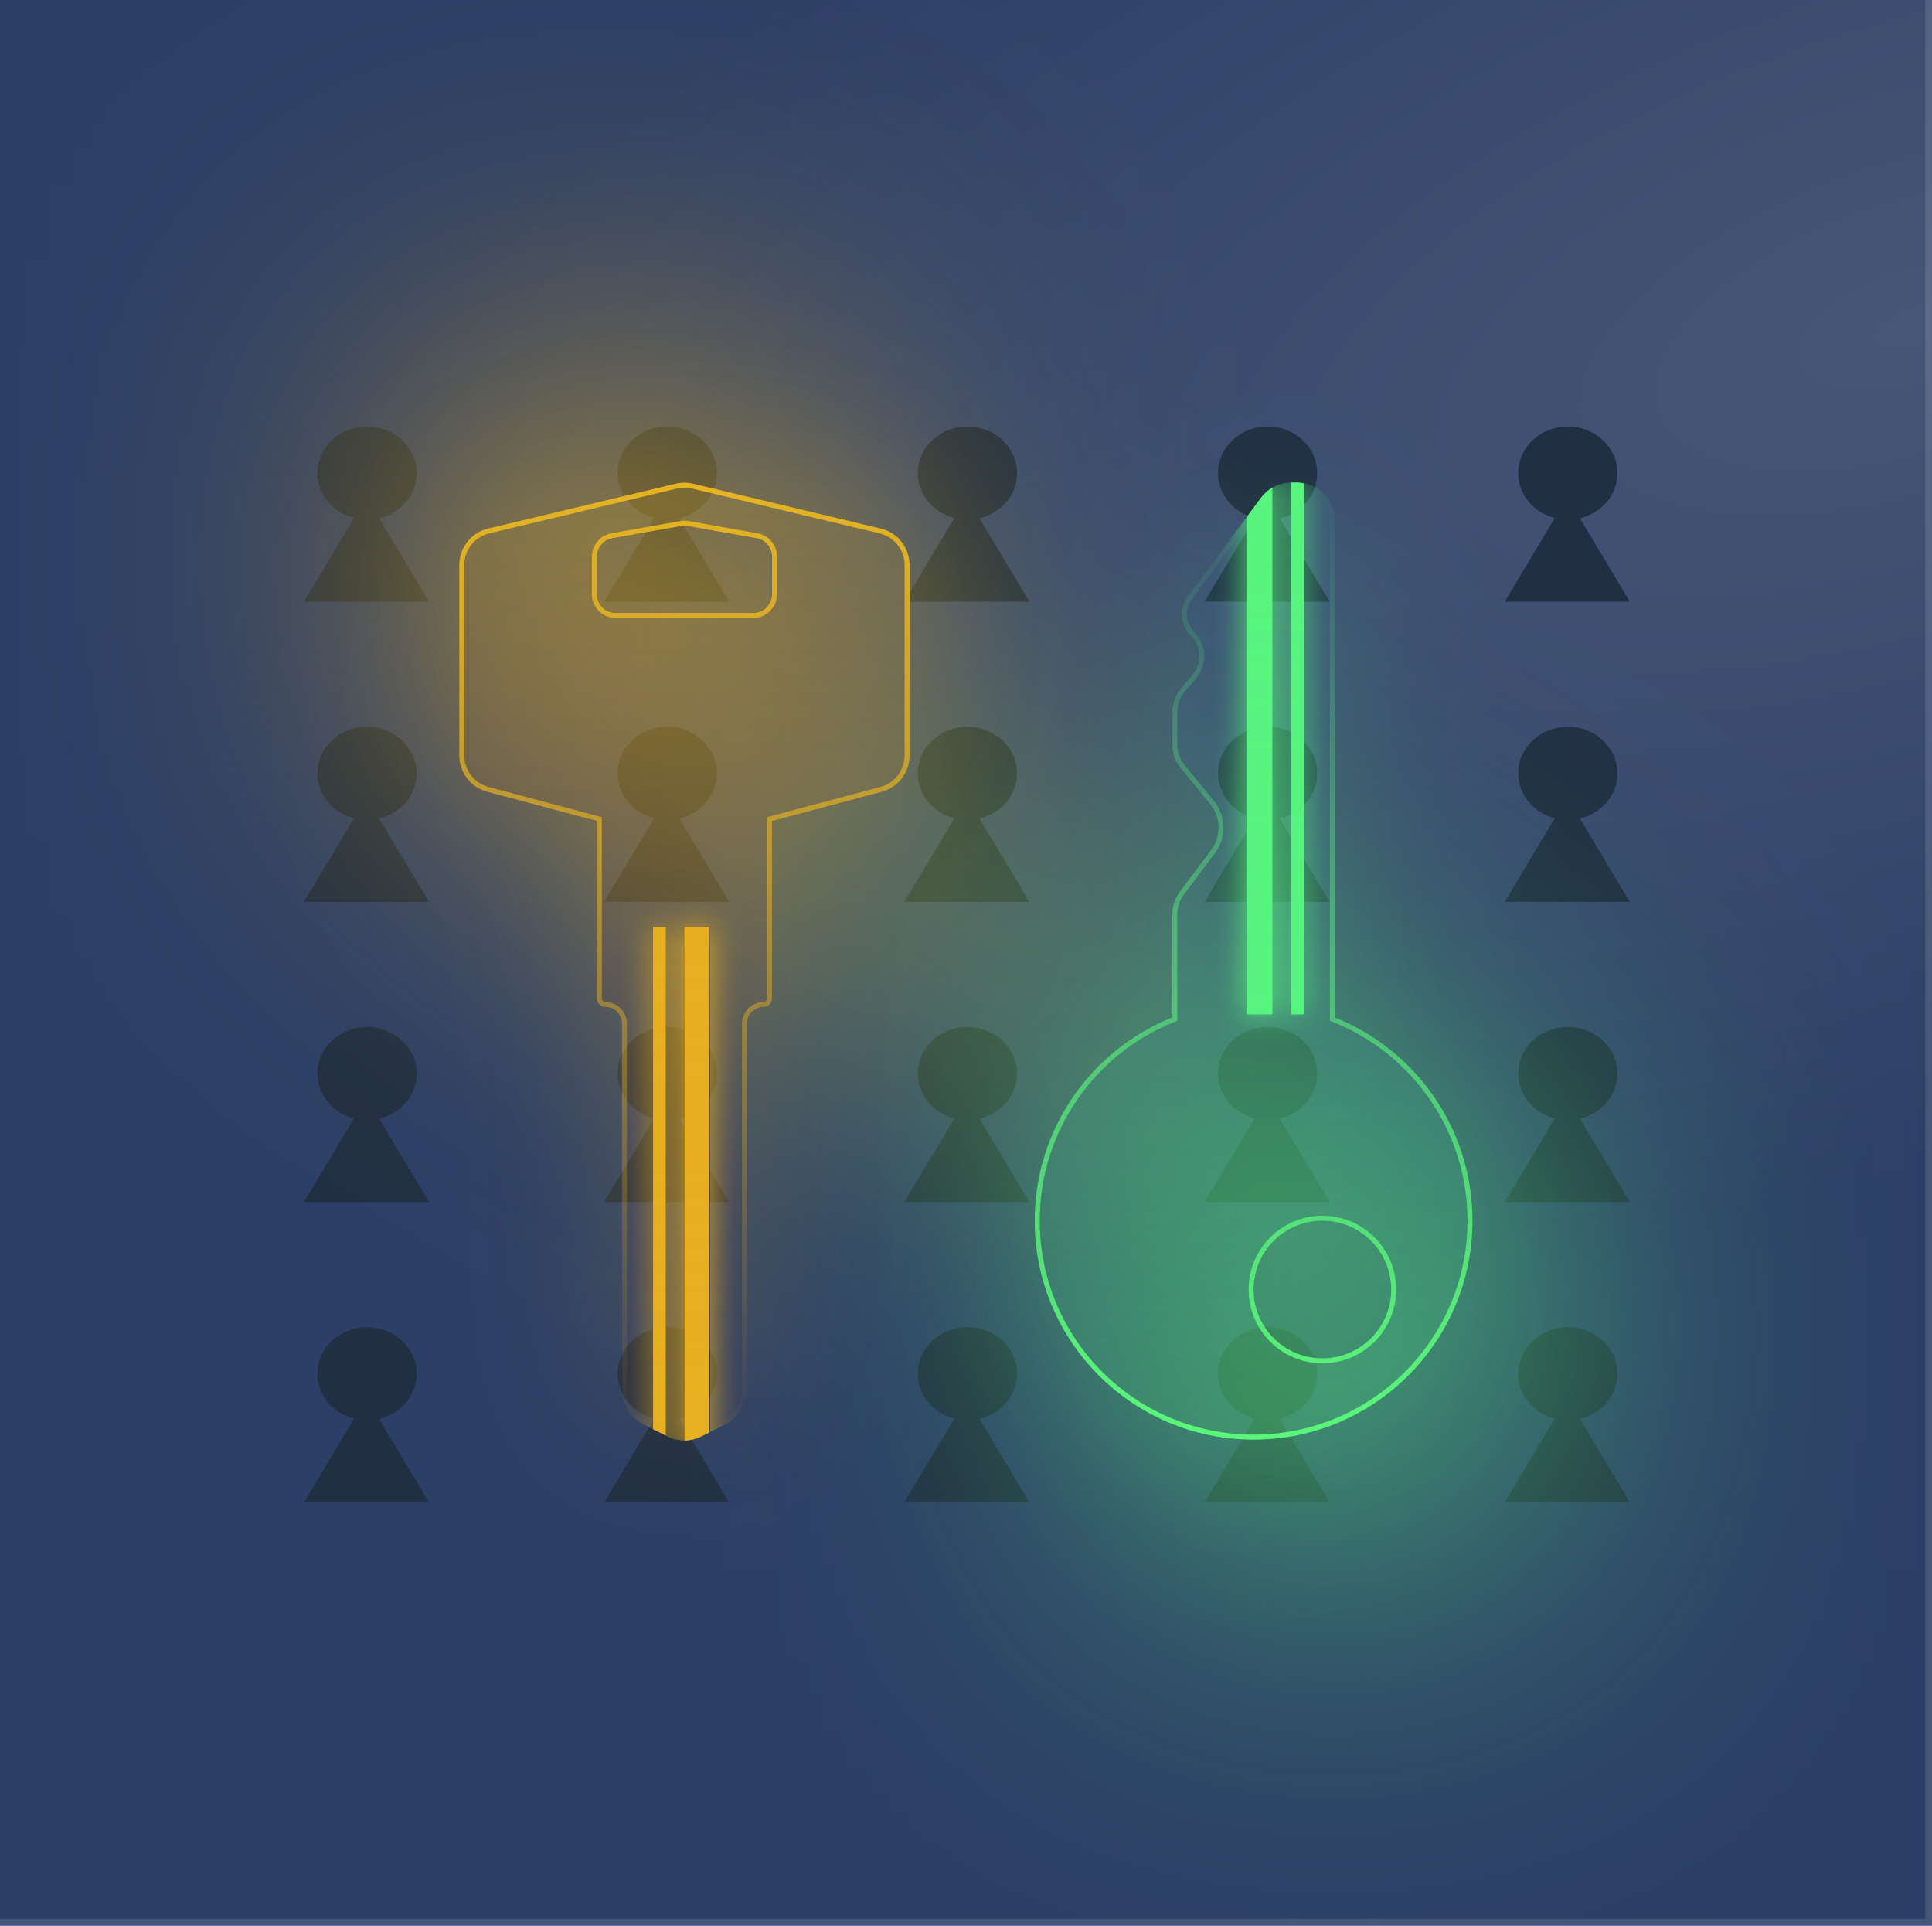
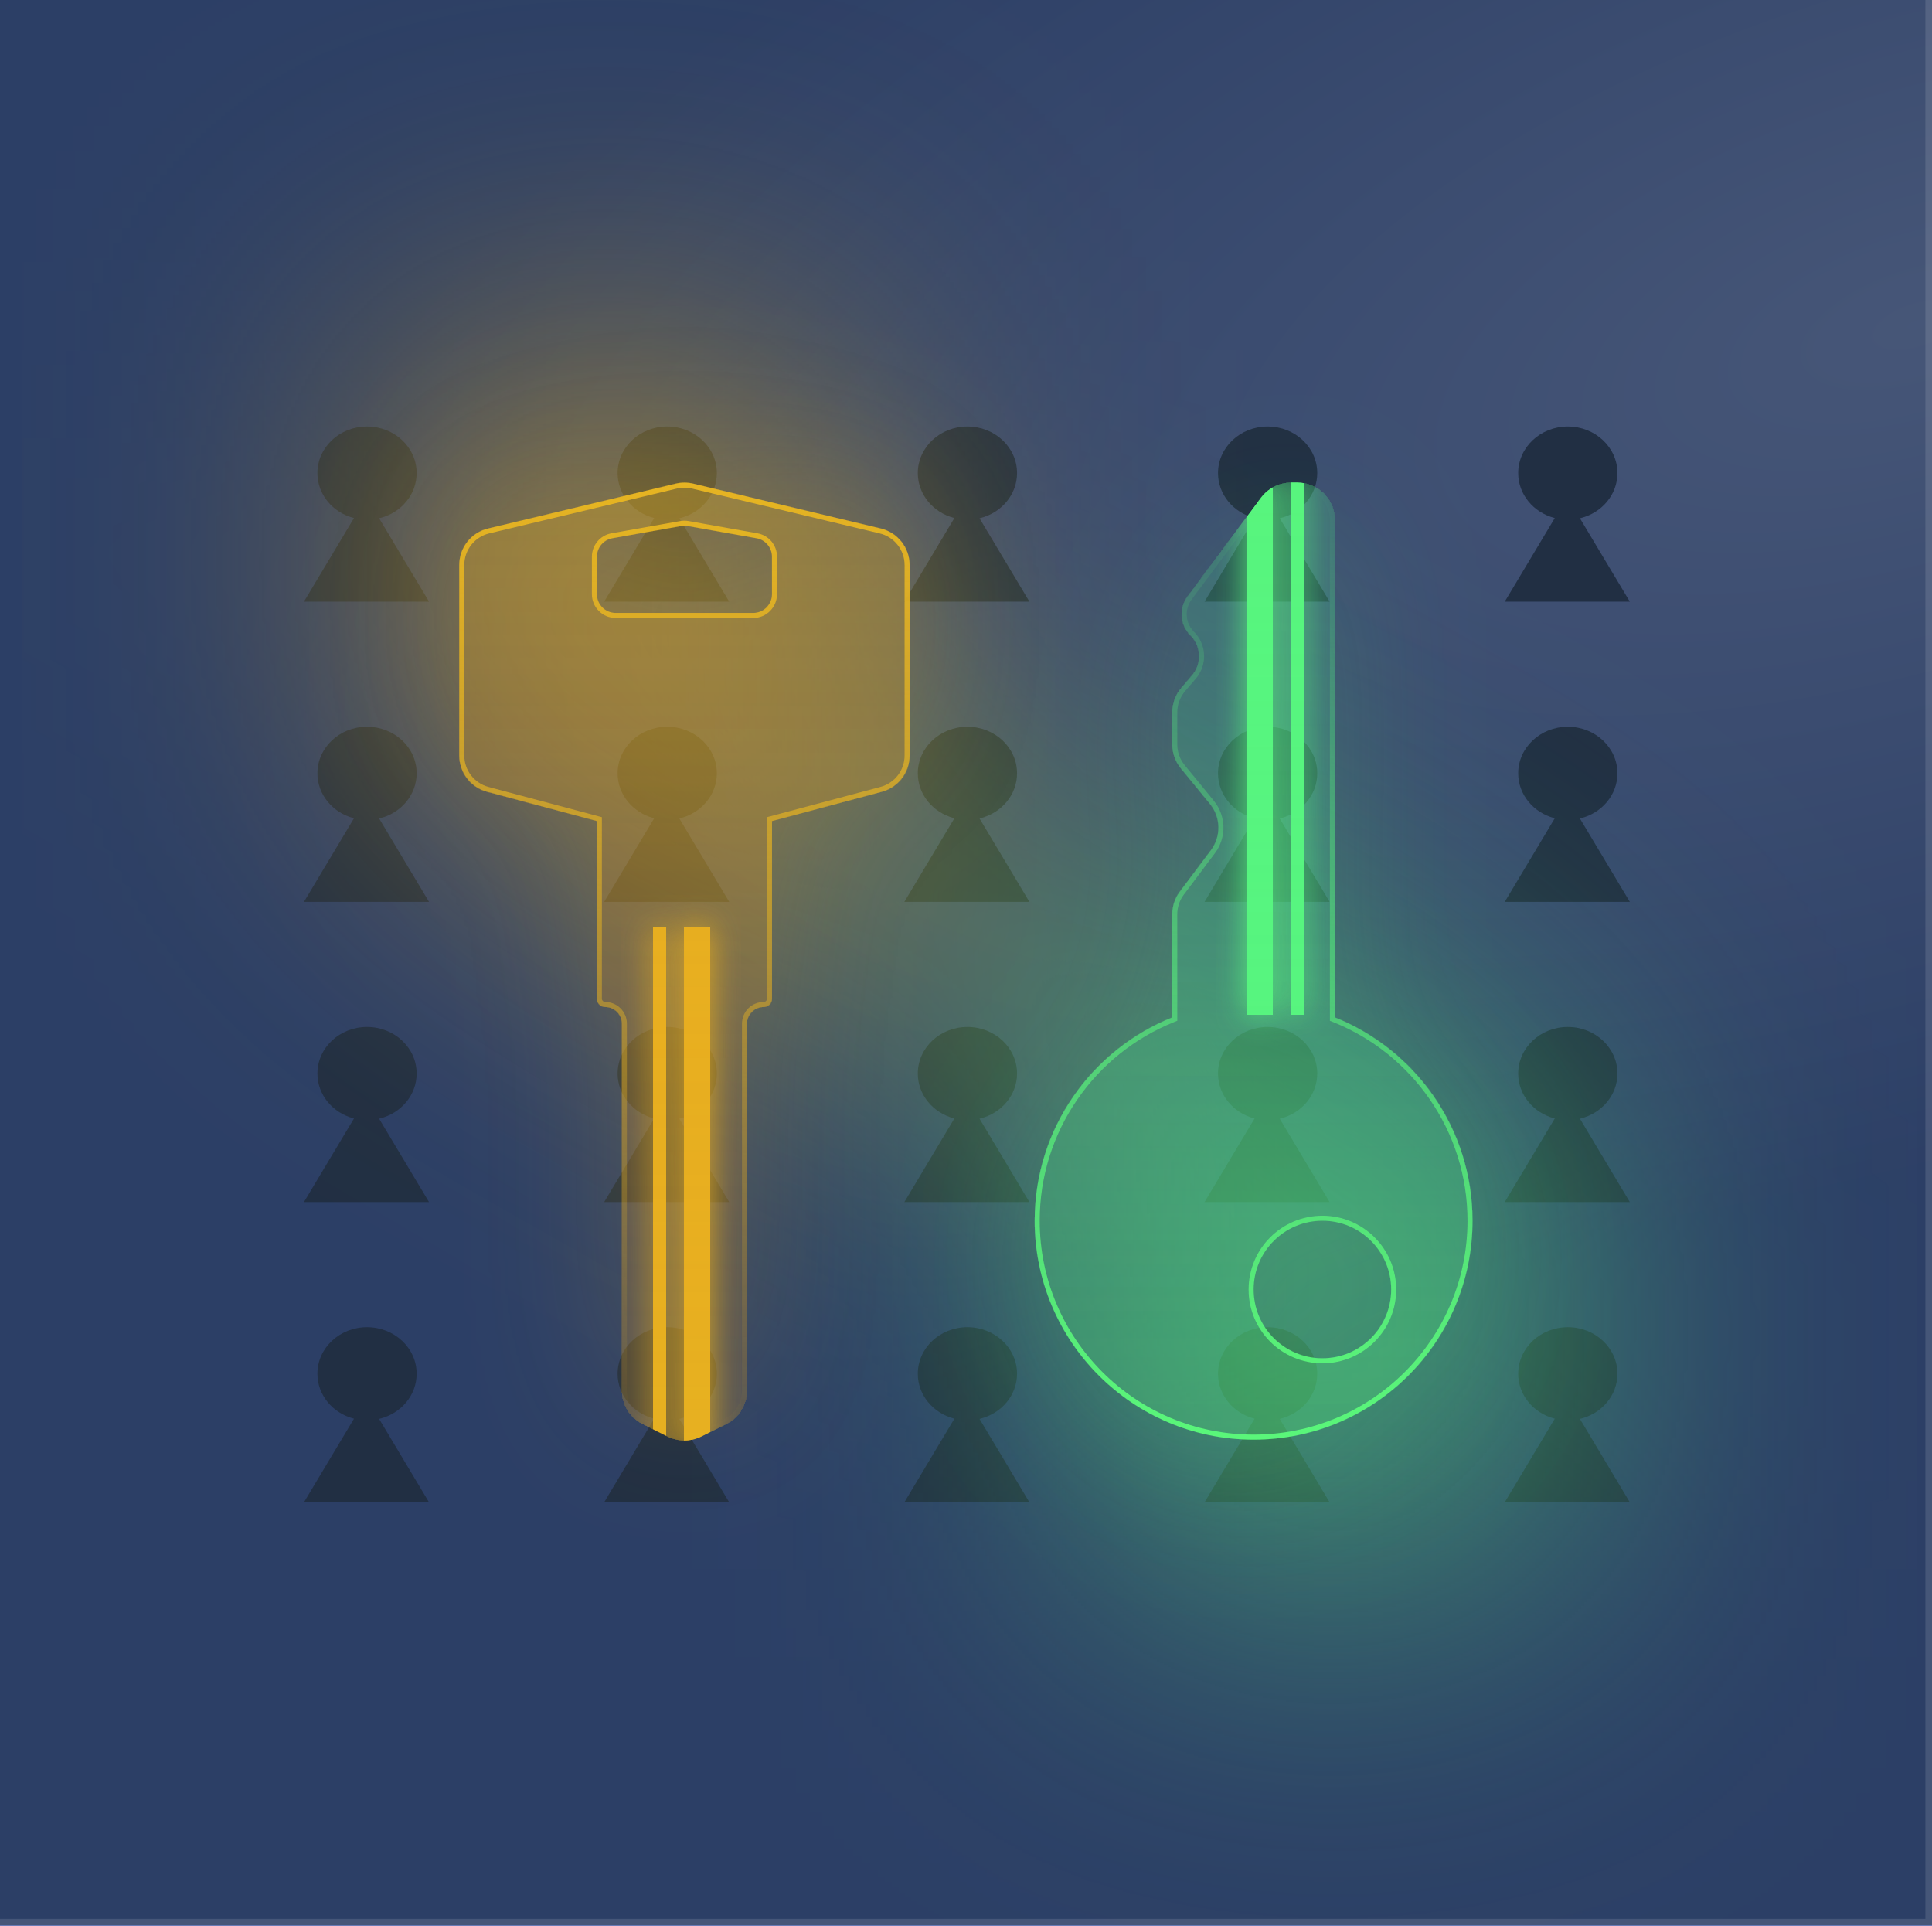
<svg xmlns="http://www.w3.org/2000/svg" width="292" height="291" viewBox="0 0 292 291" fill="none">
  <g clip-path="url(#clip0_3079_2595)">
    <mask id="path-1-inside-1_3079_2595" fill="white">
      <path d="M0 0H292V291H0V0Z" />
    </mask>
    <path d="M0 0H292V291H0V0Z" fill="#0038FF" />
    <path d="M0 0H292V291H0V0Z" fill="url(#paint0_radial_3079_2595)" fill-opacity="0.9" />
    <path d="M100.844 64.457C96.703 64.457 93.345 67.608 93.345 71.495C93.345 74.708 95.641 77.419 98.777 78.261L98.874 78.287L91.311 90.924H110.215L102.673 78.321L102.785 78.294C105.986 77.492 108.344 74.751 108.344 71.495C108.344 67.608 104.986 64.457 100.844 64.457Z" fill="#212F43" />
    <path d="M191.588 64.457C187.446 64.457 184.088 67.608 184.088 71.495C184.088 74.708 186.384 77.419 189.52 78.261L189.617 78.287L182.054 90.924H200.958L193.416 78.321L193.528 78.294C196.729 77.492 199.087 74.751 199.087 71.495C199.087 67.608 195.729 64.457 191.588 64.457Z" fill="#212F43" />
    <path d="M55.472 64.457C51.331 64.457 47.973 67.608 47.973 71.494C47.973 74.708 50.268 77.419 53.405 78.261L53.502 78.286L45.938 90.924H64.843L57.3 78.321L57.413 78.294C60.614 77.491 62.972 74.751 62.972 71.494C62.972 67.608 59.614 64.457 55.472 64.457Z" fill="#212F43" />
    <path d="M146.216 64.457C142.074 64.457 138.716 67.608 138.716 71.494C138.716 74.708 141.012 77.419 144.148 78.261L144.245 78.286L136.682 90.924H155.586L148.044 78.321L148.156 78.294C151.357 77.491 153.715 74.751 153.715 71.494C153.715 67.608 150.357 64.457 146.216 64.457Z" fill="#212F43" />
    <path d="M236.958 64.457C232.816 64.457 229.458 67.608 229.458 71.495C229.458 74.708 231.754 77.419 234.89 78.261L234.987 78.287L227.424 90.924H246.329L238.786 78.321L238.898 78.294C242.1 77.492 244.457 74.751 244.457 71.495C244.457 67.608 241.1 64.457 236.958 64.457Z" fill="#212F43" />
    <path d="M236.958 109.829C232.816 109.829 229.458 112.979 229.458 116.866C229.458 120.08 231.754 122.79 234.89 123.632L234.987 123.658L227.424 136.295H246.329L238.786 123.693L238.898 123.665C242.1 122.863 244.457 120.123 244.457 116.866C244.457 112.979 241.1 109.829 236.958 109.829Z" fill="#212F43" />
    <path d="M100.844 155.199C96.703 155.199 93.345 158.35 93.345 162.237C93.345 165.45 95.641 168.161 98.777 169.003L98.874 169.029L91.311 181.666H110.215L102.673 169.063L102.785 169.036C105.986 168.234 108.344 165.493 108.344 162.237C108.344 158.35 104.986 155.199 100.844 155.199Z" fill="#212F43" />
    <path d="M191.588 155.199C187.446 155.199 184.088 158.35 184.088 162.237C184.088 165.45 186.384 168.161 189.52 169.003L189.617 169.029L182.054 181.666H200.958L193.416 169.063L193.528 169.036C196.729 168.234 199.087 165.493 199.087 162.237C199.087 158.35 195.729 155.199 191.588 155.199Z" fill="#212F43" />
    <path d="M55.472 155.199C51.331 155.199 47.973 158.35 47.973 162.236C47.973 165.45 50.268 168.161 53.405 169.003L53.502 169.028L45.938 181.666H64.843L57.3 169.063L57.413 169.036C60.614 168.233 62.972 165.493 62.972 162.236C62.972 158.35 59.614 155.199 55.472 155.199Z" fill="#212F43" />
    <path d="M146.216 155.199C142.074 155.199 138.716 158.35 138.716 162.236C138.716 165.45 141.012 168.161 144.148 169.003L144.245 169.028L136.682 181.666H155.586L148.044 169.063L148.156 169.036C151.357 168.233 153.715 165.493 153.715 162.236C153.715 158.35 150.357 155.199 146.216 155.199Z" fill="#212F43" />
    <path d="M236.958 155.199C232.816 155.199 229.458 158.35 229.458 162.237C229.458 165.45 231.754 168.161 234.89 169.003L234.987 169.029L227.424 181.666H246.329L238.786 169.063L238.898 169.036C242.1 168.234 244.457 165.493 244.457 162.237C244.457 158.35 241.1 155.199 236.958 155.199Z" fill="#212F43" />
    <path d="M100.844 109.829C96.703 109.829 93.345 112.979 93.345 116.866C93.345 120.08 95.641 122.79 98.777 123.632L98.874 123.658L91.311 136.295H110.215L102.673 123.693L102.785 123.665C105.986 122.863 108.344 120.123 108.344 116.866C108.344 112.979 104.986 109.829 100.844 109.829Z" fill="#212F43" />
    <path d="M191.588 109.829C187.446 109.829 184.088 112.979 184.088 116.866C184.088 120.08 186.384 122.79 189.52 123.632L189.617 123.658L182.054 136.295H200.958L193.416 123.693L193.528 123.665C196.729 122.863 199.087 120.123 199.087 116.866C199.087 112.979 195.729 109.829 191.588 109.829Z" fill="#212F43" />
    <path d="M55.472 109.829C51.331 109.829 47.973 112.979 47.973 116.866C47.973 120.08 50.268 122.79 53.405 123.632L53.502 123.658L45.938 136.295H64.843L57.3 123.693L57.413 123.665C60.614 122.863 62.972 120.123 62.972 116.866C62.972 112.979 59.614 109.829 55.472 109.829Z" fill="#212F43" />
    <path d="M146.216 109.829C142.074 109.829 138.716 112.979 138.716 116.866C138.716 120.08 141.012 122.79 144.148 123.632L144.245 123.658L136.682 136.295H155.586L148.044 123.693L148.156 123.665C151.357 122.863 153.715 120.123 153.715 116.866C153.715 112.979 150.357 109.829 146.216 109.829Z" fill="#212F43" />
    <path d="M100.844 200.571C96.703 200.571 93.345 203.721 93.345 207.608C93.345 210.822 95.641 213.532 98.777 214.374L98.874 214.4L91.311 227.037H110.215L102.673 214.435L102.785 214.407C105.986 213.605 108.344 210.865 108.344 207.608C108.344 203.721 104.986 200.571 100.844 200.571Z" fill="#212F43" />
    <path d="M191.588 200.571C187.446 200.571 184.088 203.721 184.088 207.608C184.088 210.822 186.384 213.532 189.52 214.374L189.617 214.4L182.054 227.037H200.958L193.416 214.435L193.528 214.407C196.729 213.605 199.087 210.865 199.087 207.608C199.087 203.721 195.729 200.571 191.588 200.571Z" fill="#212F43" />
    <path d="M55.472 200.571C51.331 200.571 47.973 203.721 47.973 207.608C47.973 210.822 50.268 213.532 53.405 214.374L53.502 214.4L45.938 227.037H64.843L57.3 214.435L57.413 214.407C60.614 213.605 62.972 210.865 62.972 207.608C62.972 203.721 59.614 200.571 55.472 200.571Z" fill="#212F43" />
    <path d="M146.216 200.571C142.074 200.571 138.716 203.721 138.716 207.608C138.716 210.822 141.012 213.532 144.148 214.374L144.245 214.4L136.682 227.037H155.586L148.044 214.435L148.156 214.407C151.357 213.605 153.715 210.865 153.715 207.608C153.715 203.721 150.357 200.571 146.216 200.571Z" fill="#212F43" />
    <path d="M236.958 200.571C232.816 200.571 229.458 203.721 229.458 207.608C229.458 210.822 231.754 213.532 234.89 214.374L234.987 214.4L227.424 227.037H246.329L238.786 214.435L238.898 214.407C242.1 213.605 244.457 210.865 244.457 207.608C244.457 203.721 241.1 200.571 236.958 200.571Z" fill="#212F43" />
    <g filter="url(#filter0_f_3079_2595)">
      <path d="M60 53H123.162V109.703L233 171.933V237H169.838V171.933L60 109.703V53Z" fill="url(#paint1_linear_3079_2595)" fill-opacity="0.6" />
    </g>
    <g filter="url(#filter1_d_3079_2595)">
      <mask id="mask0_3079_2595" style="mask-type:alpha" maskUnits="userSpaceOnUse" x="69" y="72" width="69" height="146">
        <mask id="path-24-inside-2_3079_2595" fill="white">
          <path fill-rule="evenodd" clip-rule="evenodd" d="M69.417 85.386C69.417 82.761 71.218 80.48 73.771 79.87L102.128 73.096C102.994 72.889 103.897 72.889 104.763 73.096L133.12 79.87C135.673 80.48 137.474 82.761 137.474 85.386V114.173C137.474 116.742 135.747 118.991 133.264 119.653L116.678 124.076V150.92C116.678 151.616 116.113 152.18 115.417 152.18C114.025 152.18 112.897 153.309 112.897 154.701V210.115C112.897 212.264 111.683 214.227 109.762 215.188L105.981 217.079C104.384 217.877 102.505 217.877 100.908 217.079L97.127 215.188C95.206 214.227 93.992 212.264 93.992 210.115V154.701C93.992 153.309 92.863 152.18 91.471 152.18C90.775 152.18 90.211 151.616 90.211 150.92V124.075L73.627 119.653C71.144 118.991 69.417 116.742 69.417 114.173V85.386ZM92.553 81.335C91.2 81.575 90.214 82.752 90.214 84.127V89.797C90.214 91.363 91.484 92.632 93.05 92.632H103.447H113.845C115.411 92.632 116.68 91.363 116.68 89.797V84.127C116.68 82.752 115.694 81.575 114.341 81.335L103.943 79.487C103.615 79.429 103.279 79.429 102.951 79.487L92.553 81.335Z" />
        </mask>
        <path fill-rule="evenodd" clip-rule="evenodd" d="M69.417 85.386C69.417 82.761 71.218 80.48 73.771 79.87L102.128 73.096C102.994 72.889 103.897 72.889 104.763 73.096L133.12 79.87C135.673 80.48 137.474 82.761 137.474 85.386V114.173C137.474 116.742 135.747 118.991 133.264 119.653L116.678 124.076V150.92C116.678 151.616 116.113 152.18 115.417 152.18C114.025 152.18 112.897 153.309 112.897 154.701V210.115C112.897 212.264 111.683 214.227 109.762 215.188L105.981 217.079C104.384 217.877 102.505 217.877 100.908 217.079L97.127 215.188C95.206 214.227 93.992 212.264 93.992 210.115V154.701C93.992 153.309 92.863 152.18 91.471 152.18C90.775 152.18 90.211 151.616 90.211 150.92V124.075L73.627 119.653C71.144 118.991 69.417 116.742 69.417 114.173V85.386ZM92.553 81.335C91.2 81.575 90.214 82.752 90.214 84.127V89.797C90.214 91.363 91.484 92.632 93.05 92.632H103.447H113.845C115.411 92.632 116.68 91.363 116.68 89.797V84.127C116.68 82.752 115.694 81.575 114.341 81.335L103.943 79.487C103.615 79.429 103.279 79.429 102.951 79.487L92.553 81.335Z" fill="#D9D9D9" />
        <path d="M73.771 79.87L73.946 80.605L73.771 79.87ZM102.128 73.096L101.952 72.36L102.128 73.096ZM104.763 73.096L104.588 73.831V73.831L104.763 73.096ZM133.12 79.87L132.945 80.605L133.12 79.87ZM133.264 119.653L133.069 118.922L133.264 119.653ZM116.678 124.076L116.483 123.345L115.921 123.495V124.076H116.678ZM109.762 215.188L110.1 215.865L109.762 215.188ZM105.981 217.079L106.319 217.755L105.981 217.079ZM100.908 217.079L100.57 217.755H100.57L100.908 217.079ZM97.127 215.188L96.789 215.865L97.127 215.188ZM90.211 124.075H90.967V123.494L90.406 123.345L90.211 124.075ZM73.627 119.653L73.432 120.384L73.627 119.653ZM92.553 81.335L92.686 82.079V82.079L92.553 81.335ZM114.341 81.335L114.473 80.59L114.341 81.335ZM103.943 79.487L103.811 80.232L103.943 79.487ZM102.951 79.487L103.083 80.232L102.951 79.487ZM73.595 79.134C70.702 79.826 68.661 82.412 68.661 85.386H70.173C70.173 83.111 71.734 81.134 73.946 80.605L73.595 79.134ZM101.952 72.36L73.595 79.134L73.946 80.605L102.303 73.831L101.952 72.36ZM104.939 72.36C103.957 72.126 102.934 72.126 101.952 72.36L102.303 73.831C103.054 73.652 103.837 73.652 104.588 73.831L104.939 72.36ZM133.296 79.134L104.939 72.36L104.588 73.831L132.945 80.605L133.296 79.134ZM138.23 85.386C138.23 82.412 136.189 79.826 133.296 79.134L132.945 80.605C135.157 81.134 136.718 83.111 136.718 85.386H138.23ZM138.23 114.173V85.386H136.718V114.173H138.23ZM133.459 120.384C136.272 119.633 138.23 117.085 138.23 114.173H136.718C136.718 116.4 135.221 118.348 133.069 118.922L133.459 120.384ZM116.872 124.807L133.459 120.384L133.069 118.922L116.483 123.345L116.872 124.807ZM117.434 150.92V124.076H115.921V150.92H117.434ZM115.417 152.937C116.531 152.937 117.434 152.034 117.434 150.92H115.921C115.921 151.198 115.696 151.424 115.417 151.424V152.937ZM113.653 154.701C113.653 153.726 114.443 152.937 115.417 152.937V151.424C113.607 151.424 112.14 152.891 112.14 154.701H113.653ZM113.653 210.115V154.701H112.14V210.115H113.653ZM110.1 215.865C112.277 214.776 113.653 212.55 113.653 210.115H112.14C112.14 211.977 111.089 213.679 109.423 214.512L110.1 215.865ZM106.319 217.755L110.1 215.865L109.423 214.512L105.642 216.402L106.319 217.755ZM100.57 217.755C102.379 218.66 104.509 218.66 106.319 217.755L105.642 216.402C104.259 217.094 102.63 217.094 101.246 216.402L100.57 217.755ZM96.789 215.865L100.57 217.755L101.246 216.402L97.465 214.512L96.789 215.865ZM93.236 210.115C93.236 212.55 94.611 214.776 96.789 215.865L97.465 214.512C95.8 213.679 94.748 211.977 94.748 210.115H93.236ZM93.236 154.701V210.115H94.748V154.701H93.236ZM91.471 152.937C92.446 152.937 93.236 153.726 93.236 154.701H94.748C94.748 152.891 93.281 151.424 91.471 151.424V152.937ZM89.455 150.92C89.455 152.034 90.358 152.937 91.471 152.937V151.424C91.193 151.424 90.967 151.198 90.967 150.92H89.455ZM89.455 124.075V150.92H90.967V124.075H89.455ZM73.432 120.384L90.016 124.806L90.406 123.345L73.822 118.922L73.432 120.384ZM68.661 114.173C68.661 117.085 70.618 119.633 73.432 120.384L73.822 118.922C71.67 118.348 70.173 116.4 70.173 114.173H68.661ZM68.661 85.386V114.173H70.173V85.386H68.661ZM90.97 84.127C90.97 83.119 91.693 82.256 92.686 82.079L92.421 80.59C90.707 80.895 89.458 82.385 89.458 84.127H90.97ZM90.97 89.797V84.127H89.458V89.797H90.97ZM93.05 91.876C91.901 91.876 90.97 90.945 90.97 89.797H89.458C89.458 91.781 91.066 93.389 93.05 93.389V91.876ZM103.447 91.876H93.05V93.389H103.447V91.876ZM113.845 91.876H103.447V93.389H113.845V91.876ZM115.924 89.797C115.924 90.945 114.993 91.876 113.845 91.876V93.389C115.828 93.389 117.437 91.781 117.437 89.797H115.924ZM115.924 84.127V89.797H117.437V84.127H115.924ZM114.209 82.079C115.201 82.256 115.924 83.119 115.924 84.127H117.437C117.437 82.385 116.188 80.895 114.473 80.59L114.209 82.079ZM103.811 80.232L114.209 82.079L114.473 80.59L104.076 78.743L103.811 80.232ZM103.083 80.232C103.324 80.189 103.57 80.189 103.811 80.232L104.076 78.743C103.66 78.669 103.234 78.669 102.819 78.743L103.083 80.232ZM92.686 82.079L103.083 80.232L102.819 78.743L92.421 80.59L92.686 82.079Z" fill="white" mask="url(#path-24-inside-2_3079_2595)" />
      </mask>
      <g mask="url(#mask0_3079_2595)">
        <g filter="url(#filter2_d_3079_2595)">
          <rect x="98.723" y="140.053" width="1.89" height="79.4" fill="#E6B422" />
          <rect x="99.101" y="140.431" width="1.134" height="78.644" stroke="#E6B422" stroke-width="0.756" />
        </g>
        <g filter="url(#filter3_d_3079_2595)">
          <rect x="103.448" y="140.053" width="3.781" height="79.4" fill="#E6B422" />
          <rect x="103.826" y="140.431" width="3.025" height="78.644" stroke="#E6B422" stroke-width="0.756" />
        </g>
      </g>
      <mask id="path-30-inside-3_3079_2595" fill="white">
        <path fill-rule="evenodd" clip-rule="evenodd" d="M69.417 85.386C69.417 82.761 71.218 80.479 73.771 79.87L102.128 73.095C102.994 72.888 103.897 72.888 104.763 73.095L133.12 79.87C135.673 80.479 137.474 82.761 137.474 85.386V114.173C137.474 116.742 135.747 118.991 133.264 119.653L116.678 124.076V150.92C116.678 151.616 116.113 152.18 115.417 152.18C114.025 152.18 112.897 153.309 112.897 154.701V210.115C112.897 212.263 111.683 214.227 109.762 215.188L105.981 217.078C104.384 217.877 102.505 217.877 100.908 217.078L97.127 215.188C95.206 214.227 93.992 212.263 93.992 210.115V154.701C93.992 153.309 92.863 152.18 91.471 152.18C90.775 152.18 90.211 151.616 90.211 150.92V124.075L73.627 119.653C71.144 118.991 69.417 116.742 69.417 114.173V85.386ZM92.553 81.334C91.2 81.575 90.214 82.752 90.214 84.126V89.796C90.214 91.362 91.484 92.632 93.05 92.632H103.447H113.845C115.411 92.632 116.68 91.362 116.68 89.796V84.126C116.68 82.752 115.694 81.575 114.341 81.334L103.943 79.487C103.615 79.428 103.279 79.428 102.951 79.487L92.553 81.334Z" />
      </mask>
      <path fill-rule="evenodd" clip-rule="evenodd" d="M69.417 85.386C69.417 82.761 71.218 80.479 73.771 79.87L102.128 73.095C102.994 72.888 103.897 72.888 104.763 73.095L133.12 79.87C135.673 80.479 137.474 82.761 137.474 85.386V114.173C137.474 116.742 135.747 118.991 133.264 119.653L116.678 124.076V150.92C116.678 151.616 116.113 152.18 115.417 152.18C114.025 152.18 112.897 153.309 112.897 154.701V210.115C112.897 212.263 111.683 214.227 109.762 215.188L105.981 217.078C104.384 217.877 102.505 217.877 100.908 217.078L97.127 215.188C95.206 214.227 93.992 212.263 93.992 210.115V154.701C93.992 153.309 92.863 152.18 91.471 152.18C90.775 152.18 90.211 151.616 90.211 150.92V124.075L73.627 119.653C71.144 118.991 69.417 116.742 69.417 114.173V85.386ZM92.553 81.334C91.2 81.575 90.214 82.752 90.214 84.126V89.796C90.214 91.362 91.484 92.632 93.05 92.632H103.447H113.845C115.411 92.632 116.68 91.362 116.68 89.796V84.126C116.68 82.752 115.694 81.575 114.341 81.334L103.943 79.487C103.615 79.428 103.279 79.428 102.951 79.487L92.553 81.334Z" fill="url(#paint2_linear_3079_2595)" fill-opacity="0.2" />
      <path d="M73.771 79.87L73.946 80.605L73.771 79.87ZM102.128 73.095L101.952 72.36L102.128 73.095ZM104.763 73.095L104.588 73.831V73.831L104.763 73.095ZM133.12 79.87L132.945 80.605L133.12 79.87ZM133.264 119.653L133.069 118.922L133.264 119.653ZM116.678 124.076L116.483 123.345L115.921 123.495V124.076H116.678ZM109.762 215.188L110.1 215.864L109.762 215.188ZM105.981 217.078L106.319 217.755L105.981 217.078ZM100.908 217.078L100.57 217.755H100.57L100.908 217.078ZM97.127 215.188L96.789 215.864L97.127 215.188ZM90.211 124.075H90.967V123.494L90.406 123.344L90.211 124.075ZM73.627 119.653L73.432 120.383L73.627 119.653ZM92.553 81.334L92.686 82.079V82.079L92.553 81.334ZM114.341 81.334L114.473 80.59L114.341 81.334ZM103.943 79.487L103.811 80.231L103.943 79.487ZM102.951 79.487L103.083 80.231L102.951 79.487ZM73.595 79.134C70.702 79.825 68.661 82.411 68.661 85.386H70.173C70.173 83.111 71.734 81.134 73.946 80.605L73.595 79.134ZM101.952 72.36L73.595 79.134L73.946 80.605L102.303 73.831L101.952 72.36ZM104.939 72.36C103.957 72.125 102.934 72.125 101.952 72.36L102.303 73.831C103.054 73.651 103.837 73.651 104.588 73.831L104.939 72.36ZM133.296 79.134L104.939 72.36L104.588 73.831L132.945 80.605L133.296 79.134ZM138.23 85.386C138.23 82.411 136.189 79.825 133.296 79.134L132.945 80.605C135.157 81.134 136.718 83.111 136.718 85.386H138.23ZM138.23 114.173V85.386H136.718V114.173H138.23ZM133.459 120.383C136.272 119.633 138.23 117.085 138.23 114.173H136.718C136.718 116.4 135.221 118.348 133.069 118.922L133.459 120.383ZM116.872 124.806L133.459 120.383L133.069 118.922L116.483 123.345L116.872 124.806ZM117.434 150.92V124.076H115.921V150.92H117.434ZM115.417 152.936C116.531 152.936 117.434 152.033 117.434 150.92H115.921C115.921 151.198 115.696 151.424 115.417 151.424V152.936ZM113.653 154.701C113.653 153.726 114.443 152.936 115.417 152.936V151.424C113.607 151.424 112.14 152.891 112.14 154.701H113.653ZM113.653 210.115V154.701H112.14V210.115H113.653ZM110.1 215.864C112.277 214.775 113.653 212.55 113.653 210.115H112.14C112.14 211.977 111.089 213.679 109.423 214.512L110.1 215.864ZM106.319 217.755L110.1 215.864L109.423 214.512L105.642 216.402L106.319 217.755ZM100.57 217.755C102.379 218.66 104.509 218.66 106.319 217.755L105.642 216.402C104.259 217.094 102.63 217.094 101.246 216.402L100.57 217.755ZM96.789 215.864L100.57 217.755L101.246 216.402L97.465 214.512L96.789 215.864ZM93.236 210.115C93.236 212.55 94.611 214.775 96.789 215.864L97.465 214.512C95.8 213.679 94.748 211.977 94.748 210.115H93.236ZM93.236 154.701V210.115H94.748V154.701H93.236ZM91.471 152.936C92.446 152.936 93.236 153.726 93.236 154.701H94.748C94.748 152.891 93.281 151.424 91.471 151.424V152.936ZM89.455 150.92C89.455 152.033 90.358 152.936 91.471 152.936V151.424C91.193 151.424 90.967 151.198 90.967 150.92H89.455ZM89.455 124.075V150.92H90.967V124.075H89.455ZM73.432 120.383L90.016 124.806L90.406 123.344L73.822 118.922L73.432 120.383ZM68.661 114.173C68.661 117.085 70.618 119.633 73.432 120.383L73.822 118.922C71.67 118.348 70.173 116.4 70.173 114.173H68.661ZM68.661 85.386V114.173H70.173V85.386H68.661ZM90.97 84.126C90.97 83.118 91.693 82.255 92.686 82.079L92.421 80.59C90.707 80.894 89.458 82.385 89.458 84.126H90.97ZM90.97 89.796V84.126H89.458V89.796H90.97ZM93.05 91.876C91.901 91.876 90.97 90.945 90.97 89.796H89.458C89.458 91.78 91.066 93.388 93.05 93.388V91.876ZM103.447 91.876H93.05V93.388H103.447V91.876ZM113.845 91.876H103.447V93.388H113.845V91.876ZM115.924 89.796C115.924 90.945 114.993 91.876 113.845 91.876V93.388C115.828 93.388 117.437 91.78 117.437 89.796H115.924ZM115.924 84.126V89.796H117.437V84.126H115.924ZM114.209 82.079C115.201 82.255 115.924 83.118 115.924 84.126H117.437C117.437 82.385 116.188 80.894 114.473 80.59L114.209 82.079ZM103.811 80.231L114.209 82.079L114.473 80.59L104.076 78.742L103.811 80.231ZM103.083 80.231C103.324 80.189 103.57 80.189 103.811 80.231L104.076 78.742C103.66 78.668 103.234 78.668 102.819 78.742L103.083 80.231ZM92.686 82.079L103.083 80.231L102.819 78.742L92.421 80.59L92.686 82.079Z" fill="url(#paint3_linear_3079_2595)" mask="url(#path-30-inside-3_3079_2595)" />
    </g>
    <g filter="url(#filter4_d_3079_2595)">
      <mask id="mask1_3079_2595" style="mask-type:alpha" maskUnits="userSpaceOnUse" x="156" y="72" width="67" height="146">
        <mask id="path-32-inside-4_3079_2595" fill="white">
          <path fill-rule="evenodd" clip-rule="evenodd" d="M190.601 75.226C191.671 73.788 193.358 72.941 195.151 72.941H196.083C199.215 72.941 201.754 75.48 201.754 78.612V153.752C213.942 158.63 222.551 170.549 222.551 184.479C222.551 202.751 207.739 217.562 189.468 217.562C171.197 217.562 156.385 202.751 156.385 184.479C156.385 170.551 164.992 158.633 177.178 153.754V138.162C177.178 136.935 177.576 135.741 178.312 134.759L183.019 128.484C184.584 126.396 184.524 123.509 182.871 121.49L178.46 116.098C177.631 115.085 177.178 113.816 177.178 112.507V107.65C177.178 106.296 177.662 104.987 178.543 103.959L180.149 102.085C181.673 100.308 181.571 97.656 179.915 96.001C178.343 94.429 178.162 91.941 179.489 90.158L190.601 75.226ZM199.866 205.275C205.609 205.275 210.264 200.62 210.264 194.877C210.264 189.135 205.609 184.48 199.866 184.48C194.124 184.48 189.469 189.135 189.469 194.877C189.469 200.62 194.124 205.275 199.866 205.275Z" />
        </mask>
        <path fill-rule="evenodd" clip-rule="evenodd" d="M190.601 75.226C191.671 73.788 193.358 72.941 195.151 72.941H196.083C199.215 72.941 201.754 75.48 201.754 78.612V153.752C213.942 158.63 222.551 170.549 222.551 184.479C222.551 202.751 207.739 217.562 189.468 217.562C171.197 217.562 156.385 202.751 156.385 184.479C156.385 170.551 164.992 158.633 177.178 153.754V138.162C177.178 136.935 177.576 135.741 178.312 134.759L183.019 128.484C184.584 126.396 184.524 123.509 182.871 121.49L178.46 116.098C177.631 115.085 177.178 113.816 177.178 112.507V107.65C177.178 106.296 177.662 104.987 178.543 103.959L180.149 102.085C181.673 100.308 181.571 97.656 179.915 96.001C178.343 94.429 178.162 91.941 179.489 90.158L190.601 75.226ZM199.866 205.275C205.609 205.275 210.264 200.62 210.264 194.877C210.264 189.135 205.609 184.48 199.866 184.48C194.124 184.48 189.469 189.135 189.469 194.877C189.469 200.62 194.124 205.275 199.866 205.275Z" fill="#D9D9D9" />
        <path d="M190.601 75.226L189.994 74.775V74.775L190.601 75.226ZM201.754 153.752H200.998V154.264L201.473 154.454L201.754 153.752ZM177.178 153.754L177.459 154.456L177.934 154.266V153.754H177.178ZM178.312 134.759L177.707 134.306L178.312 134.759ZM183.019 128.484L182.414 128.03L183.019 128.484ZM182.871 121.49L183.456 121.011H183.456L182.871 121.49ZM178.46 116.098L177.875 116.577H177.875L178.46 116.098ZM178.543 103.959L177.969 103.467L178.543 103.959ZM180.149 102.085L180.723 102.577L180.149 102.085ZM179.489 90.158L178.882 89.706L179.489 90.158ZM195.151 72.185C193.119 72.185 191.207 73.145 189.994 74.775L191.207 75.678C192.135 74.432 193.597 73.697 195.151 73.697V72.185ZM196.083 72.185H195.151V73.697H196.083V72.185ZM202.51 78.612C202.51 75.062 199.632 72.185 196.083 72.185V73.697C198.797 73.697 200.998 75.898 200.998 78.612H202.51ZM202.51 153.752V78.612H200.998V153.752H202.51ZM223.307 184.479C223.307 170.23 214.5 158.039 202.035 153.05L201.473 154.454C213.384 159.221 221.795 170.869 221.795 184.479H223.307ZM189.468 218.319C208.157 218.319 223.307 203.168 223.307 184.479H221.795C221.795 202.333 207.322 216.806 189.468 216.806V218.319ZM155.629 184.479C155.629 203.168 170.779 218.319 189.468 218.319V216.806C171.614 216.806 157.141 202.333 157.141 184.479H155.629ZM176.897 153.052C164.434 158.042 155.629 170.231 155.629 184.479H157.141C157.141 170.87 165.55 159.224 177.459 154.456L176.897 153.052ZM176.422 138.162V153.754H177.934V138.162H176.422ZM177.707 134.306C176.873 135.418 176.422 136.771 176.422 138.162H177.934C177.934 137.099 178.279 136.064 178.917 135.213L177.707 134.306ZM182.414 128.03L177.707 134.306L178.917 135.213L183.624 128.938L182.414 128.03ZM182.286 121.968C183.718 123.719 183.771 126.221 182.414 128.03L183.624 128.938C185.398 126.571 185.329 123.3 183.456 121.011L182.286 121.968ZM177.875 116.577L182.286 121.968L183.456 121.011L179.045 115.619L177.875 116.577ZM176.422 112.507C176.422 113.991 176.935 115.429 177.875 116.577L179.045 115.619C178.327 114.741 177.934 113.641 177.934 112.507H176.422ZM176.422 107.65V112.507H177.934V107.65H176.422ZM177.969 103.467C176.97 104.631 176.422 106.115 176.422 107.65H177.934C177.934 106.476 178.354 105.342 179.117 104.451L177.969 103.467ZM179.575 101.593L177.969 103.467L179.117 104.451L180.723 102.577L179.575 101.593ZM179.381 96.536C180.757 97.912 180.841 100.115 179.575 101.593L180.723 102.577C182.504 100.5 182.385 97.401 180.45 95.466L179.381 96.536ZM178.882 89.706C177.331 91.791 177.543 94.698 179.381 96.536L180.45 95.466C179.143 94.159 178.992 92.092 180.096 90.609L178.882 89.706ZM189.994 74.775L178.882 89.706L180.096 90.609L191.207 75.678L189.994 74.775ZM209.508 194.877C209.508 200.202 205.191 204.519 199.866 204.519V206.031C206.027 206.031 211.02 201.037 211.02 194.877H209.508ZM199.866 185.236C205.191 185.236 209.508 189.552 209.508 194.877H211.02C211.02 188.717 206.027 183.723 199.866 183.723V185.236ZM190.225 194.877C190.225 189.552 194.542 185.236 199.866 185.236V183.723C193.706 183.723 188.713 188.717 188.713 194.877H190.225ZM199.866 204.519C194.542 204.519 190.225 200.202 190.225 194.877H188.713C188.713 201.037 193.706 206.031 199.866 206.031V204.519Z" fill="white" mask="url(#path-32-inside-4_3079_2595)" />
      </mask>
      <g mask="url(#mask1_3079_2595)">
        <g filter="url(#filter5_d_3079_2595)">
          <rect x="197.029" y="153.286" width="1.89" height="81.29" transform="rotate(-180 197.029 153.286)" fill="#5AF77A" />
          <rect x="196.651" y="152.908" width="1.134" height="80.534" transform="rotate(-180 196.651 152.908)" stroke="#5AF77A" stroke-width="0.756" />
        </g>
        <g filter="url(#filter6_d_3079_2595)">
          <rect x="192.303" y="153.286" width="3.781" height="81.29" transform="rotate(-180 192.303 153.286)" fill="#5AF77A" />
          <rect x="191.925" y="152.908" width="3.025" height="80.534" transform="rotate(-180 191.925 152.908)" stroke="#5AF77A" stroke-width="0.756" />
        </g>
      </g>
      <mask id="path-38-inside-5_3079_2595" fill="white">
        <path fill-rule="evenodd" clip-rule="evenodd" d="M190.601 75.226C191.671 73.788 193.358 72.941 195.15 72.941H196.082C199.215 72.941 201.754 75.48 201.754 78.612V153.753C213.941 158.63 222.55 170.549 222.55 184.479C222.55 202.75 207.738 217.562 189.467 217.562C171.196 217.562 156.384 202.75 156.384 184.479C156.384 170.55 164.992 158.632 177.178 153.754V138.162C177.178 136.935 177.576 135.741 178.312 134.759L183.019 128.484C184.584 126.396 184.523 123.509 182.871 121.489L178.46 116.098C177.631 115.085 177.178 113.816 177.178 112.507V107.649C177.178 106.295 177.662 104.986 178.543 103.958L180.149 102.085C181.673 100.307 181.571 97.656 179.915 96.001C178.343 94.428 178.162 91.941 179.489 90.157L190.601 75.226ZM199.866 205.275C205.608 205.275 210.263 200.619 210.263 194.877C210.263 189.135 205.608 184.479 199.866 184.479C194.123 184.479 189.468 189.135 189.468 194.877C189.468 200.619 194.123 205.275 199.866 205.275Z" />
      </mask>
      <path fill-rule="evenodd" clip-rule="evenodd" d="M190.601 75.226C191.671 73.788 193.358 72.941 195.15 72.941H196.082C199.215 72.941 201.754 75.48 201.754 78.612V153.753C213.941 158.63 222.55 170.549 222.55 184.479C222.55 202.75 207.738 217.562 189.467 217.562C171.196 217.562 156.384 202.75 156.384 184.479C156.384 170.55 164.992 158.632 177.178 153.754V138.162C177.178 136.935 177.576 135.741 178.312 134.759L183.019 128.484C184.584 126.396 184.523 123.509 182.871 121.489L178.46 116.098C177.631 115.085 177.178 113.816 177.178 112.507V107.649C177.178 106.295 177.662 104.986 178.543 103.958L180.149 102.085C181.673 100.307 181.571 97.656 179.915 96.001C178.343 94.428 178.162 91.941 179.489 90.157L190.601 75.226ZM199.866 205.275C205.608 205.275 210.263 200.619 210.263 194.877C210.263 189.135 205.608 184.479 199.866 184.479C194.123 184.479 189.468 189.135 189.468 194.877C189.468 200.619 194.123 205.275 199.866 205.275Z" fill="url(#paint4_linear_3079_2595)" fill-opacity="0.2" />
      <path d="M190.601 75.226L189.994 74.775V74.775L190.601 75.226ZM201.754 153.753H200.998V154.264L201.473 154.455L201.754 153.753ZM177.178 153.754L177.459 154.456L177.934 154.265V153.754H177.178ZM178.312 134.759L177.707 134.305L178.312 134.759ZM183.019 128.484L182.414 128.03L183.019 128.484ZM182.871 121.489L183.456 121.011H183.456L182.871 121.489ZM178.46 116.098L177.874 116.577H177.874L178.46 116.098ZM178.543 103.958L177.969 103.466L178.543 103.958ZM180.149 102.085L180.723 102.577L180.149 102.085ZM179.489 90.157L178.882 89.706L179.489 90.157ZM195.15 72.184C193.119 72.184 191.207 73.145 189.994 74.775L191.207 75.678C192.135 74.431 193.597 73.697 195.15 73.697V72.184ZM196.082 72.184H195.15V73.697H196.082V72.184ZM202.51 78.612C202.51 75.062 199.632 72.184 196.082 72.184V73.697C198.797 73.697 200.998 75.897 200.998 78.612H202.51ZM202.51 153.753V78.612H200.998V153.753H202.51ZM223.306 184.479C223.306 170.23 214.5 158.039 202.035 153.05L201.473 154.455C213.383 159.222 221.794 170.869 221.794 184.479H223.306ZM189.467 218.318C208.156 218.318 223.306 203.168 223.306 184.479H221.794C221.794 202.333 207.321 216.806 189.467 216.806V218.318ZM155.628 184.479C155.628 203.168 170.778 218.318 189.467 218.318V216.806C171.613 216.806 157.14 202.333 157.14 184.479H155.628ZM176.897 153.052C164.433 158.041 155.628 170.231 155.628 184.479H157.14C157.14 170.87 165.55 159.223 177.459 154.456L176.897 153.052ZM176.422 138.162V153.754H177.934V138.162H176.422ZM177.707 134.305C176.873 135.418 176.422 136.771 176.422 138.162H177.934C177.934 137.098 178.279 136.064 178.917 135.213L177.707 134.305ZM182.414 128.03L177.707 134.305L178.917 135.213L183.624 128.937L182.414 128.03ZM182.286 121.968C183.718 123.719 183.771 126.221 182.414 128.03L183.624 128.937C185.398 126.571 185.329 123.3 183.456 121.011L182.286 121.968ZM177.874 116.577L182.286 121.968L183.456 121.011L179.045 115.619L177.874 116.577ZM176.422 112.507C176.422 113.99 176.935 115.428 177.874 116.577L179.045 115.619C178.326 114.741 177.934 113.641 177.934 112.507H176.422ZM176.422 107.649V112.507H177.934V107.649H176.422ZM177.969 103.466C176.97 104.631 176.422 106.115 176.422 107.649H177.934C177.934 106.476 178.354 105.341 179.117 104.451L177.969 103.466ZM179.575 101.593L177.969 103.466L179.117 104.451L180.723 102.577L179.575 101.593ZM179.38 96.535C180.757 97.912 180.841 100.115 179.575 101.593L180.723 102.577C182.504 100.499 182.385 97.401 180.45 95.466L179.38 96.535ZM178.882 89.706C177.331 91.791 177.543 94.698 179.38 96.535L180.45 95.466C179.143 94.159 178.992 92.092 180.096 90.609L178.882 89.706ZM189.994 74.775L178.882 89.706L180.096 90.609L191.207 75.678L189.994 74.775ZM209.507 194.877C209.507 200.202 205.19 204.518 199.866 204.518V206.031C206.026 206.031 211.019 201.037 211.019 194.877H209.507ZM199.866 185.236C205.19 185.236 209.507 189.552 209.507 194.877H211.019C211.019 188.717 206.026 183.723 199.866 183.723V185.236ZM190.224 194.877C190.224 189.552 194.541 185.236 199.866 185.236V183.723C193.706 183.723 188.712 188.717 188.712 194.877H190.224ZM199.866 204.518C194.541 204.518 190.224 200.202 190.224 194.877H188.712C188.712 201.037 193.706 206.031 199.866 206.031V204.518Z" fill="url(#paint5_linear_3079_2595)" mask="url(#path-38-inside-5_3079_2595)" />
    </g>
  </g>
  <path d="M292 291V292H293V291H292ZM291 0V291H293V0H291ZM292 290H0V292H292V290Z" fill="white" fill-opacity="0.12" mask="url(#path-1-inside-1_3079_2595)" />
  <defs>
    <filter id="filter0_f_3079_2595" x="3.286" y="-3.714" width="286.428" height="297.428" filterUnits="userSpaceOnUse" color-interpolation-filters="sRGB">
      <feFlood flood-opacity="0" result="BackgroundImageFix" />
      <feBlend mode="normal" in="SourceGraphic" in2="BackgroundImageFix" result="shape" />
      <feGaussianBlur stdDeviation="28.357" result="effect1_foregroundBlur_3079_2595" />
    </filter>
    <filter id="filter1_d_3079_2595" x="46.731" y="44.583" width="113.428" height="190.109" filterUnits="userSpaceOnUse" color-interpolation-filters="sRGB">
      <feFlood flood-opacity="0" result="BackgroundImageFix" />
      <feColorMatrix in="SourceAlpha" type="matrix" values="0 0 0 0 0 0 0 0 0 0 0 0 0 0 0 0 0 0 127 0" result="hardAlpha" />
      <feOffset dy="-5.671" />
      <feGaussianBlur stdDeviation="11.343" />
-       <feComposite in2="hardAlpha" operator="out" />
+       <feComposite in2="hardAlpha" operator="int" />
      <feColorMatrix type="matrix" values="0 0 0 0 0.91 0 0 0 0 0.686 0 0 0 0 0.125 0 0 0 0.2 0" />
      <feBlend mode="normal" in2="BackgroundImageFix" result="effect1_dropShadow_3079_2595" />
      <feBlend mode="normal" in="SourceGraphic" in2="effect1_dropShadow_3079_2595" result="shape" />
    </filter>
    <filter id="filter2_d_3079_2595" x="93.996" y="135.327" width="11.343" height="88.852" filterUnits="userSpaceOnUse" color-interpolation-filters="sRGB">
      <feFlood flood-opacity="0" result="BackgroundImageFix" />
      <feColorMatrix in="SourceAlpha" type="matrix" values="0 0 0 0 0 0 0 0 0 0 0 0 0 0 0 0 0 0 127 0" result="hardAlpha" />
      <feOffset />
      <feGaussianBlur stdDeviation="2.363" />
-       <feComposite in2="hardAlpha" operator="out" />
+       <feComposite in2="hardAlpha" operator="int" />
      <feColorMatrix type="matrix" values="0 0 0 0 0.902 0 0 0 0 0.706 0 0 0 0 0.133 0 0 0 1 0" />
      <feBlend mode="normal" in2="BackgroundImageFix" result="effect1_dropShadow_3079_2595" />
      <feBlend mode="normal" in="SourceGraphic" in2="effect1_dropShadow_3079_2595" result="shape" />
    </filter>
    <filter id="filter3_d_3079_2595" x="98.722" y="135.327" width="13.234" height="88.852" filterUnits="userSpaceOnUse" color-interpolation-filters="sRGB">
      <feFlood flood-opacity="0" result="BackgroundImageFix" />
      <feColorMatrix in="SourceAlpha" type="matrix" values="0 0 0 0 0 0 0 0 0 0 0 0 0 0 0 0 0 0 127 0" result="hardAlpha" />
      <feOffset />
      <feGaussianBlur stdDeviation="2.363" />
-       <feComposite in2="hardAlpha" operator="out" />
+       <feComposite in2="hardAlpha" operator="int" />
      <feColorMatrix type="matrix" values="0 0 0 0 0.902 0 0 0 0 0.706 0 0 0 0 0.133 0 0 0 1 0" />
      <feBlend mode="normal" in2="BackgroundImageFix" result="effect1_dropShadow_3079_2595" />
      <feBlend mode="normal" in="SourceGraphic" in2="effect1_dropShadow_3079_2595" result="shape" />
    </filter>
    <filter id="filter4_d_3079_2595" x="133.698" y="55.926" width="111.537" height="189.993" filterUnits="userSpaceOnUse" color-interpolation-filters="sRGB">
      <feFlood flood-opacity="0" result="BackgroundImageFix" />
      <feColorMatrix in="SourceAlpha" type="matrix" values="0 0 0 0 0 0 0 0 0 0 0 0 0 0 0 0 0 0 127 0" result="hardAlpha" />
      <feOffset dy="5.671" />
      <feGaussianBlur stdDeviation="11.343" />
-       <feComposite in2="hardAlpha" operator="out" />
+       <feComposite in2="hardAlpha" operator="int" />
      <feColorMatrix type="matrix" values="0 0 0 0 0.341 0 0 0 0 0.961 0 0 0 0 0.494 0 0 0 0.16 0" />
      <feBlend mode="normal" in2="BackgroundImageFix" result="effect1_dropShadow_3079_2595" />
      <feBlend mode="normal" in="SourceGraphic" in2="effect1_dropShadow_3079_2595" result="shape" />
    </filter>
    <filter id="filter5_d_3079_2595" x="190.412" y="67.269" width="11.343" height="90.743" filterUnits="userSpaceOnUse" color-interpolation-filters="sRGB">
      <feFlood flood-opacity="0" result="BackgroundImageFix" />
      <feColorMatrix in="SourceAlpha" type="matrix" values="0 0 0 0 0 0 0 0 0 0 0 0 0 0 0 0 0 0 127 0" result="hardAlpha" />
      <feOffset />
      <feGaussianBlur stdDeviation="2.363" />
-       <feComposite in2="hardAlpha" operator="out" />
+       <feComposite in2="hardAlpha" operator="int" />
      <feColorMatrix type="matrix" values="0 0 0 0 0.353 0 0 0 0 0.969 0 0 0 0 0.478 0 0 0 1 0" />
      <feBlend mode="normal" in2="BackgroundImageFix" result="effect1_dropShadow_3079_2595" />
      <feBlend mode="normal" in="SourceGraphic" in2="effect1_dropShadow_3079_2595" result="shape" />
    </filter>
    <filter id="filter6_d_3079_2595" x="183.795" y="67.269" width="13.234" height="90.743" filterUnits="userSpaceOnUse" color-interpolation-filters="sRGB">
      <feFlood flood-opacity="0" result="BackgroundImageFix" />
      <feColorMatrix in="SourceAlpha" type="matrix" values="0 0 0 0 0 0 0 0 0 0 0 0 0 0 0 0 0 0 127 0" result="hardAlpha" />
      <feOffset />
      <feGaussianBlur stdDeviation="2.363" />
-       <feComposite in2="hardAlpha" operator="out" />
+       <feComposite in2="hardAlpha" operator="int" />
      <feColorMatrix type="matrix" values="0 0 0 0 0.353 0 0 0 0 0.969 0 0 0 0 0.478 0 0 0 1 0" />
      <feBlend mode="normal" in2="BackgroundImageFix" result="effect1_dropShadow_3079_2595" />
      <feBlend mode="normal" in="SourceGraphic" in2="effect1_dropShadow_3079_2595" result="shape" />
    </filter>
    <radialGradient id="paint0_radial_3079_2595" cx="0" cy="0" r="1" gradientUnits="userSpaceOnUse" gradientTransform="translate(292 46.7428) rotate(161.385) scale(308.12 139.987)">
      <stop stop-color="#4E5968" />
      <stop offset="0.885" stop-color="#313F54" />
    </radialGradient>
    <linearGradient id="paint1_linear_3079_2595" x1="42.58" y1="124.121" x2="243.812" y2="124.121" gradientUnits="userSpaceOnUse">
      <stop offset="0.358" stop-color="#E7AE20" />
      <stop offset="0.678" stop-color="#57F57F" />
    </linearGradient>
    <linearGradient id="paint2_linear_3079_2595" x1="103.445" y1="72.94" x2="103.445" y2="217.677" gradientUnits="userSpaceOnUse">
      <stop stop-color="#E6B422" />
      <stop offset="1" stop-color="#FF5C00" stop-opacity="0.2" />
    </linearGradient>
    <linearGradient id="paint3_linear_3079_2595" x1="103.445" y1="72.94" x2="103.445" y2="217.677" gradientUnits="userSpaceOnUse">
      <stop stop-color="#E6B422" />
      <stop offset="1" stop-color="#E6B422" stop-opacity="0" />
    </linearGradient>
    <linearGradient id="paint4_linear_3079_2595" x1="189.467" y1="217.562" x2="189.467" y2="72.941" gradientUnits="userSpaceOnUse">
      <stop stop-color="#5AF77A" />
      <stop offset="1" stop-color="#28CFCF" stop-opacity="0.2" />
    </linearGradient>
    <linearGradient id="paint5_linear_3079_2595" x1="189.467" y1="217.562" x2="189.467" y2="72.941" gradientUnits="userSpaceOnUse">
      <stop stop-color="#5AF77A" />
      <stop offset="1" stop-color="#5AF77A" stop-opacity="0" />
    </linearGradient>
    <clipPath id="clip0_3079_2595">
      <path d="M0 0H292V291H0V0Z" fill="white" />
    </clipPath>
  </defs>
</svg>
